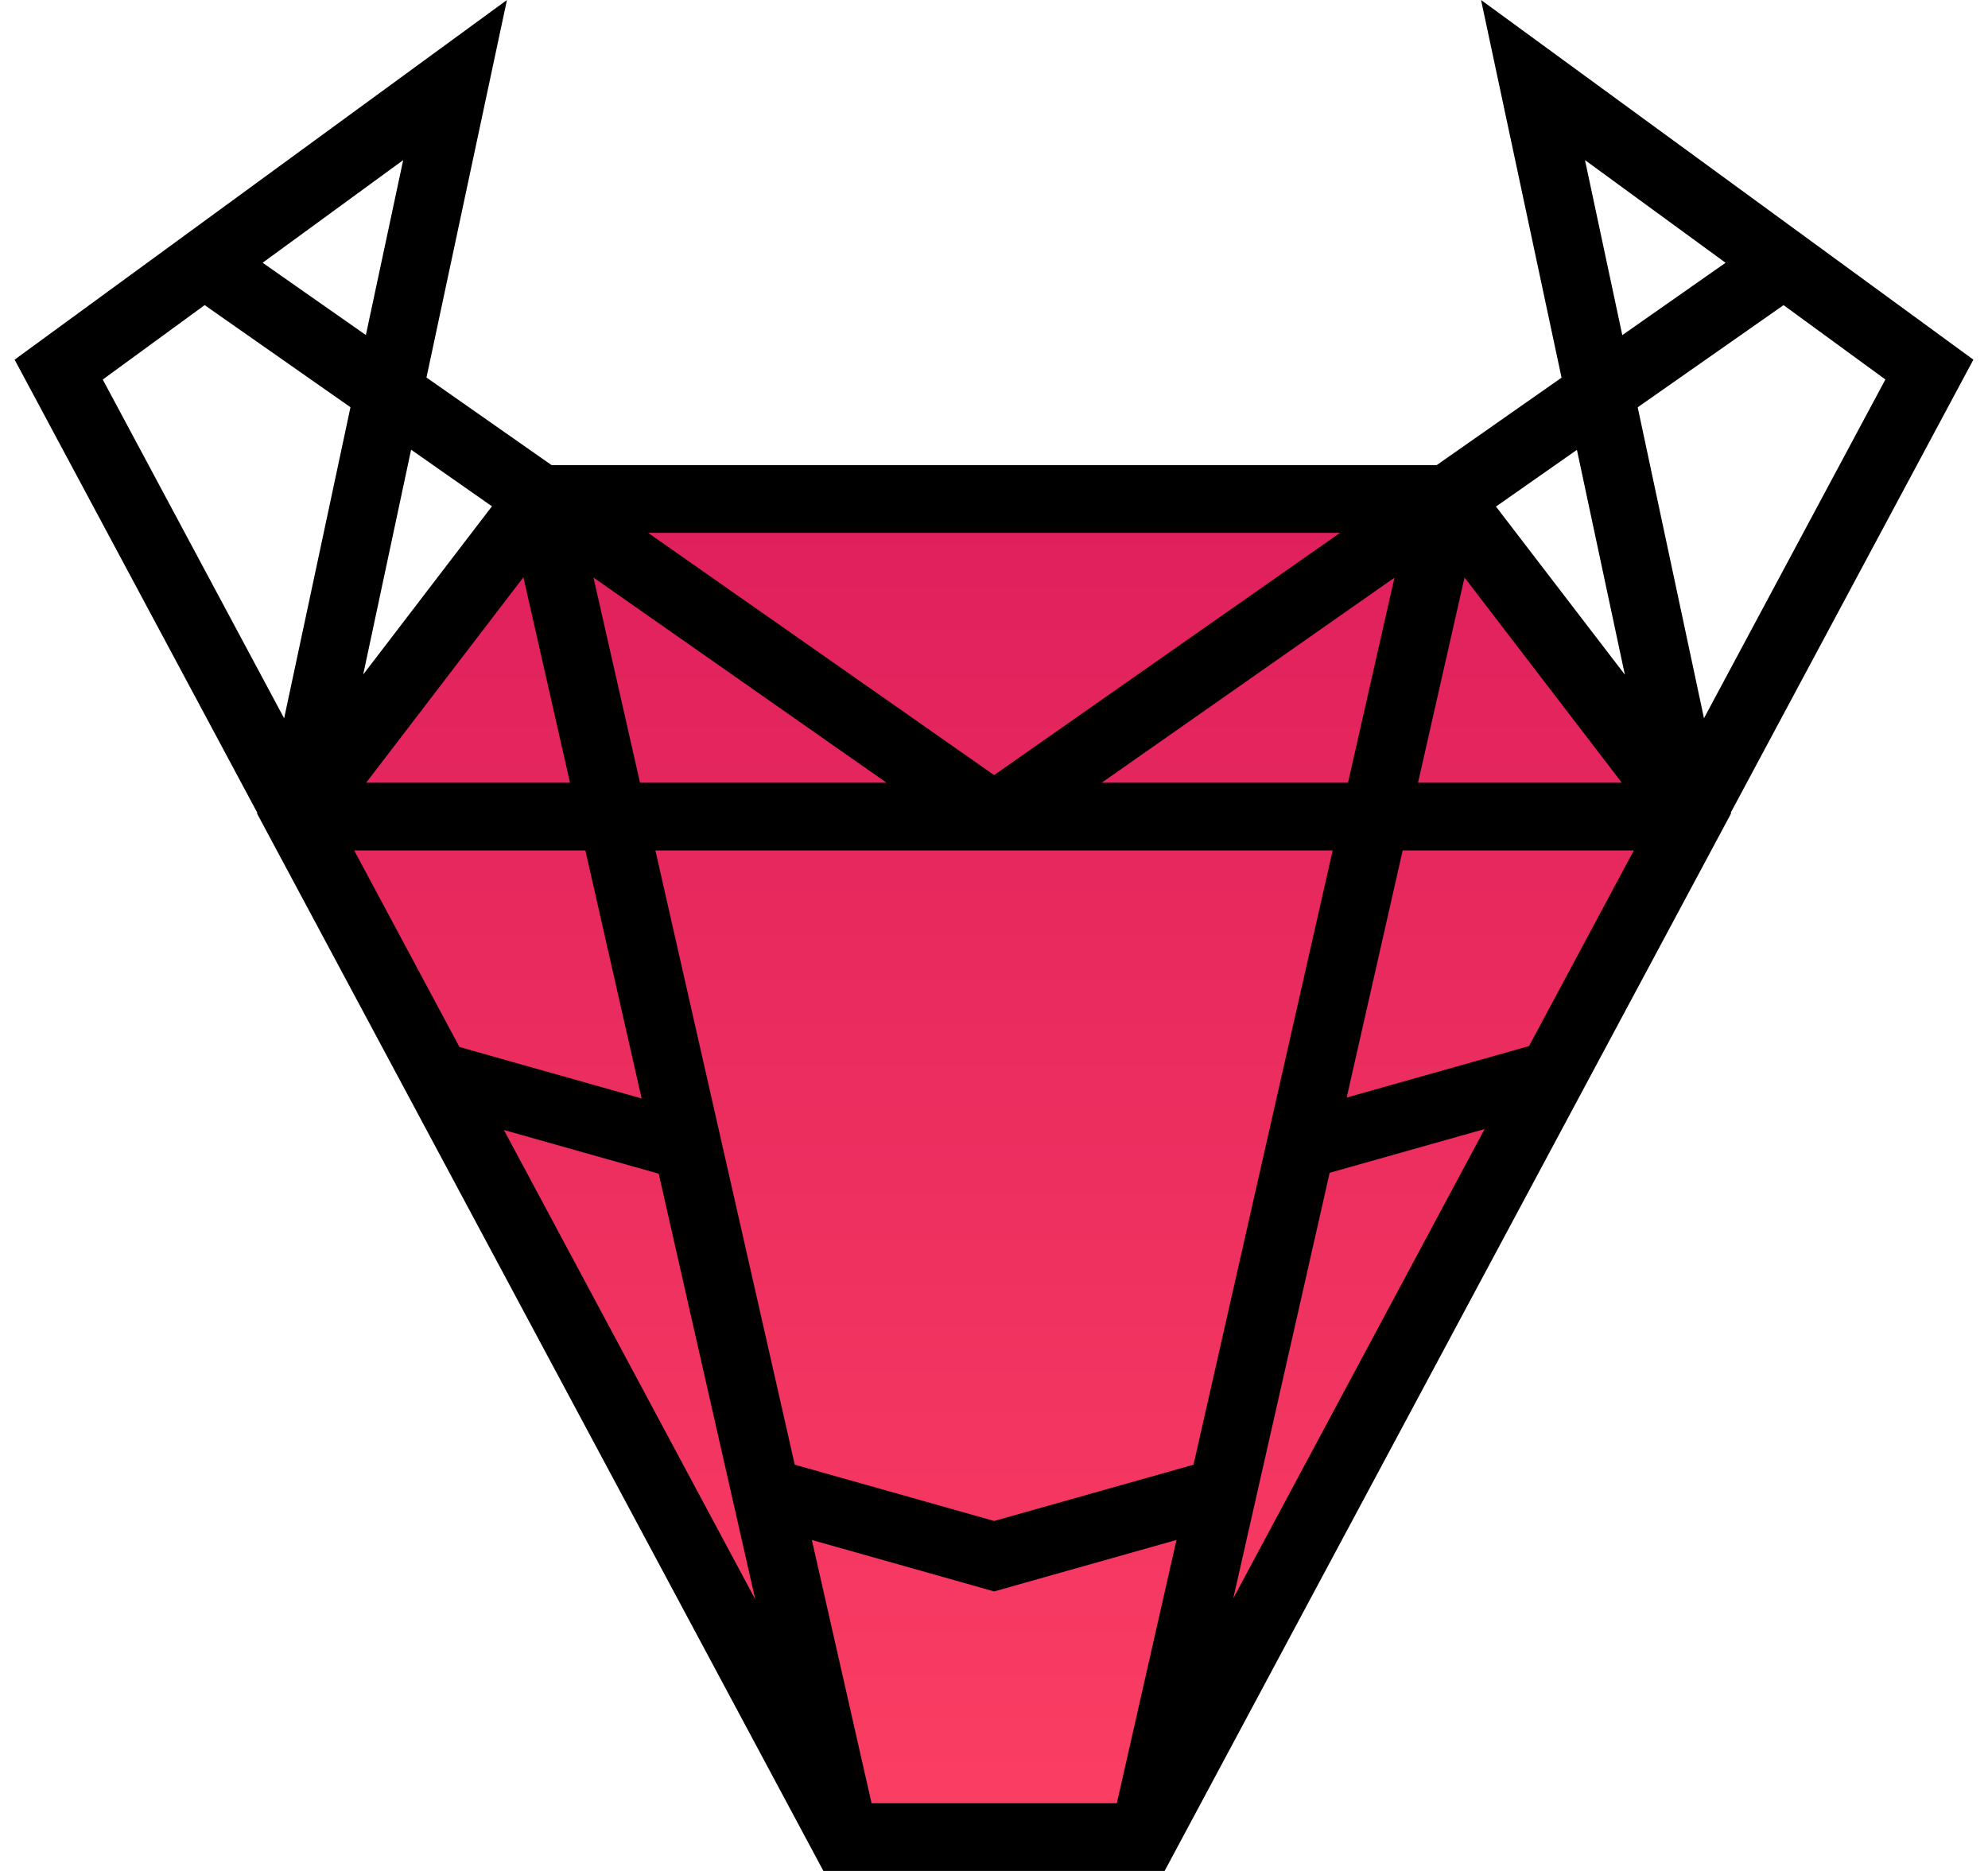
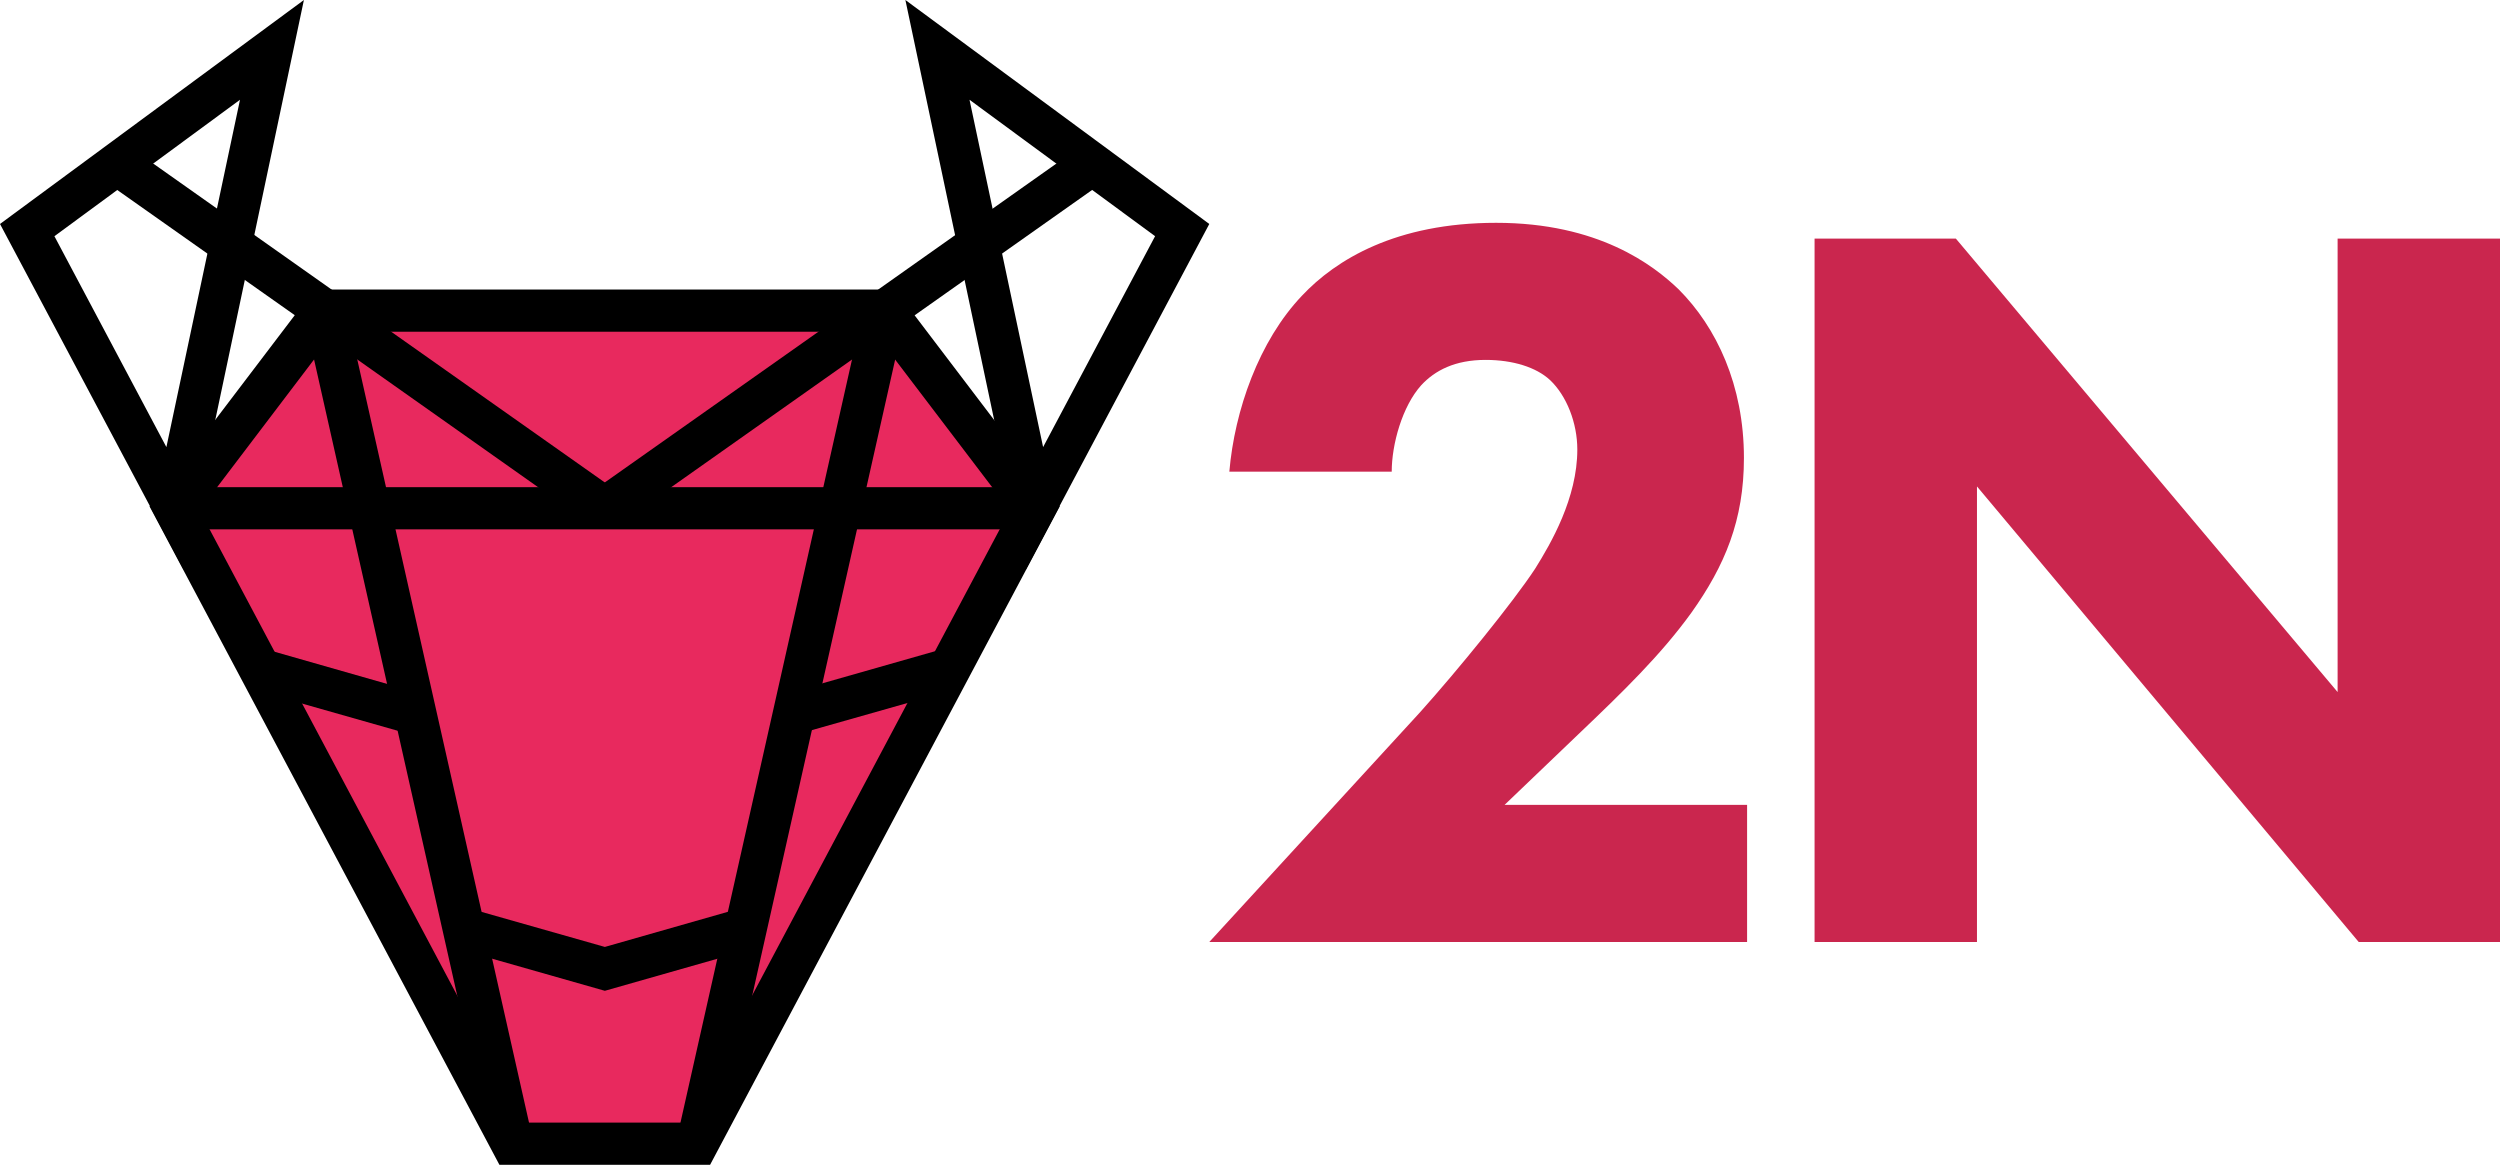
- <svg xmlns="http://www.w3.org/2000/svg" width="68" height="64" viewBox="0 0 68 64" fill="none">
-   <path d="M18.485 17.069L10.172 27.933L28.867 62.841H39.133L57.828 27.933L49.503 17.069H18.485Z" fill="url(#paint0_linear_1447_1007)" />
-   <path fill-rule="evenodd" clip-rule="evenodd" d="M14.588 12.914L18.867 15.91H49.143L53.413 12.919L50.66 0L67.5 12.303L59.199 27.802L59.214 27.821L39.836 64H28.164L8.789 27.821L8.802 27.804L0.5 12.303L17.34 0L14.588 12.914ZM12.424 23.072L16.827 17.319L14.062 15.383L12.424 23.072ZM12.515 11.461L8.983 8.988L13.791 5.477L12.515 11.461ZM7 10.437L11.988 13.93L9.719 24.571L3.515 12.983L7 10.437ZM55.578 23.077L53.939 15.388L51.17 17.328L55.578 23.077ZM56.018 13.932L58.285 24.569L64.49 12.981L61.007 10.438L56.018 13.932ZM59.024 8.989L54.215 5.477L55.491 11.464L59.024 8.989ZM25.834 54.709L22.531 40.149L17.236 38.654L25.834 54.709ZM21.947 37.575L20.023 29.091H12.115L15.716 35.815L21.947 37.575ZM21.892 26.774H30.324L20.3 19.756L21.892 26.774ZM22.169 18.228L34.004 26.514L45.835 18.228H22.169ZM22.418 29.091H45.584L40.825 50.103L34.005 52.028L27.185 50.103L22.418 29.091ZM27.769 52.678L34.005 54.438L40.242 52.677L38.202 61.682H29.812L27.769 52.678ZM17.903 19.747L19.497 26.774H12.525L17.903 19.747ZM46.109 26.774H37.684L47.697 19.761L46.109 26.774ZM47.979 29.091H55.885L52.301 35.783L46.064 37.544L47.979 29.091ZM45.481 40.118L42.185 54.673L50.781 38.622L45.481 40.118ZM48.504 26.774L50.094 19.755L55.474 26.774H48.504Z" fill="black" />
-   <defs>
-     <linearGradient id="paint0_linear_1447_1007" x1="33.999" y1="64" x2="33.999" y2="0" gradientUnits="userSpaceOnUse">
-       <stop stop-color="#FC3F63" />
-       <stop offset="1" stop-color="#D4145A" />
-     </linearGradient>
+ <svg xmlns="http://www.w3.org/2000/svg" width="250.909mm" height="116.903mm" viewBox="0 0 250.909 116.903" version="1.1" id="svg2073">
+   <defs id="defs2067">
+     <pattern y="0" x="0" height="6" width="6" patternUnits="userSpaceOnUse" id="EMFhbasepattern" />
  </defs>
+   <g id="layer1" transform="translate(0,-100.7224)">
+     <path id="path2621" d="m 51.392,215.508 h 18.584 L 103.843,151.755 88.772,131.901 H 32.575 l -15.049,19.854 z" style="fill:#e8295e;fill-opacity:1;fill-rule:evenodd;stroke:none;stroke-width:0.265" />
+     <path id="path2623" d="M 71.268,217.625 H 50.122 L 15.007,151.543 31.538,129.784 h 58.293 l 16.531,21.759 z M 52.662,213.392 H 68.707 L 101.345,151.945 87.714,134.017 H 33.634 l -13.61,17.928 z" style="fill:#000000;fill-opacity:1;fill-rule:nonzero;stroke:none;stroke-width:0.265" />
+     <path id="path2625" d="m 17.568,149.617 h 86.254 v 4.233 H 17.568 Z" style="fill:#000000;fill-opacity:1;fill-rule:nonzero;stroke:none;stroke-width:0.265" />
+     <path id="path2627" d="m 67.923,215.043 18.796,-83.608 4.127,0.91 -18.796,83.629 z" style="fill:#000000;fill-opacity:1;fill-rule:nonzero;stroke:none;stroke-width:0.265" />
+     <path id="path2629" d="M 59.457,150.019 87.566,130.186 90,133.636 61.912,153.469 Z" style="fill:#000000;fill-opacity:1;fill-rule:nonzero;stroke:none;stroke-width:0.265" />
+     <path id="path2631" d="m 87.566,130.186 21.738,-15.367 2.455,3.45 L 90,133.636 Z" style="fill:#000000;fill-opacity:1;fill-rule:nonzero;stroke:none;stroke-width:0.265" />
+     <path id="path2633" d="m 47.222,191.929 13.483,3.831 13.568,-3.873 1.143,4.085 -14.711,4.191 -14.647,-4.17 z" style="fill:#000000;fill-opacity:1;fill-rule:nonzero;stroke:none;stroke-width:0.265" />
+     <path id="path2635" d="m 79.12,170.276 15.6,-4.445 1.164,4.085 -15.6,4.424 z" style="fill:#000000;fill-opacity:1;fill-rule:nonzero;stroke:none;stroke-width:0.265" />
+     <path id="path2637" d="m 25.548,169.979 1.164,-4.085 15.557,4.445 -1.164,4.064 z" style="fill:#000000;fill-opacity:1;fill-rule:nonzero;stroke:none;stroke-width:0.265" />
+     <path id="path2639" d="m 30.522,132.366 4.127,-0.931 18.817,83.608 -4.127,0.931 z" style="fill:#000000;fill-opacity:1;fill-rule:nonzero;stroke:none;stroke-width:0.265" />
+     <path id="path2641" d="m 31.348,133.615 2.455,-3.45 28.109,19.833 -2.455,3.471 z" style="fill:#000000;fill-opacity:1;fill-rule:nonzero;stroke:none;stroke-width:0.265" />
+     <path id="path2643" d="m 102.954,157.893 -12.086,-57.171 30.501,22.479 z m -5.651,-47.159 7.387,34.861 11.239,-21.167 z" style="fill:#000000;fill-opacity:1;fill-rule:nonzero;stroke:none;stroke-width:0.265" />
+     <path id="path2645" d="m 9.61,118.269 2.455,-3.471 21.759,15.367 -2.455,3.45 z" style="fill:#000000;fill-opacity:1;fill-rule:nonzero;stroke:none;stroke-width:0.265" />
+     <path id="path2647" d="M 18.436,157.893 0,123.201 30.501,100.722 Z m -12.975,-33.464 11.239,21.167 7.387,-34.861 z" style="fill:#000000;fill-opacity:1;fill-rule:nonzero;stroke:none;stroke-width:0.265" />
+     <path d="m 175.344,195.263 h -53.975 l 21.167,-23.072 c 3.704,-4.127 9.313,-11.007 11.536,-14.393 1.587,-2.54 4.233,-7.091 4.233,-11.959 0,-2.646 -1.058,-5.397 -2.752,-6.985 -1.376,-1.27 -3.704,-2.011 -6.456,-2.011 -3.069,0 -5.08,1.058 -6.456,2.54 -1.905,2.117 -2.963,5.927 -2.963,8.678 h -16.298 c 0.529,-6.138 2.963,-13.123 7.303,-17.674 3.387,-3.598 9.419,-7.302 19.473,-7.302 10.266,0 15.769,4.233 18.309,6.667 3.81,3.81 6.562,9.631 6.562,16.933 0,6.244 -1.905,10.795 -5.292,15.557 -3.069,4.233 -6.773,7.832 -11.324,12.171 l -7.408,7.091 h 24.342 z" style="fill:#ca264e;stroke-width:0.529" id="path1512" />
+     <path d="m 182.117,195.263 v -70.591 h 14.182 l 38.312,45.508 V 124.672 h 16.298 V 195.263 H 236.727 L 198.416,149.543 V 195.263 Z" style="fill:#ca264e;stroke-width:0.529" id="path1514" />
+   </g>
</svg>
